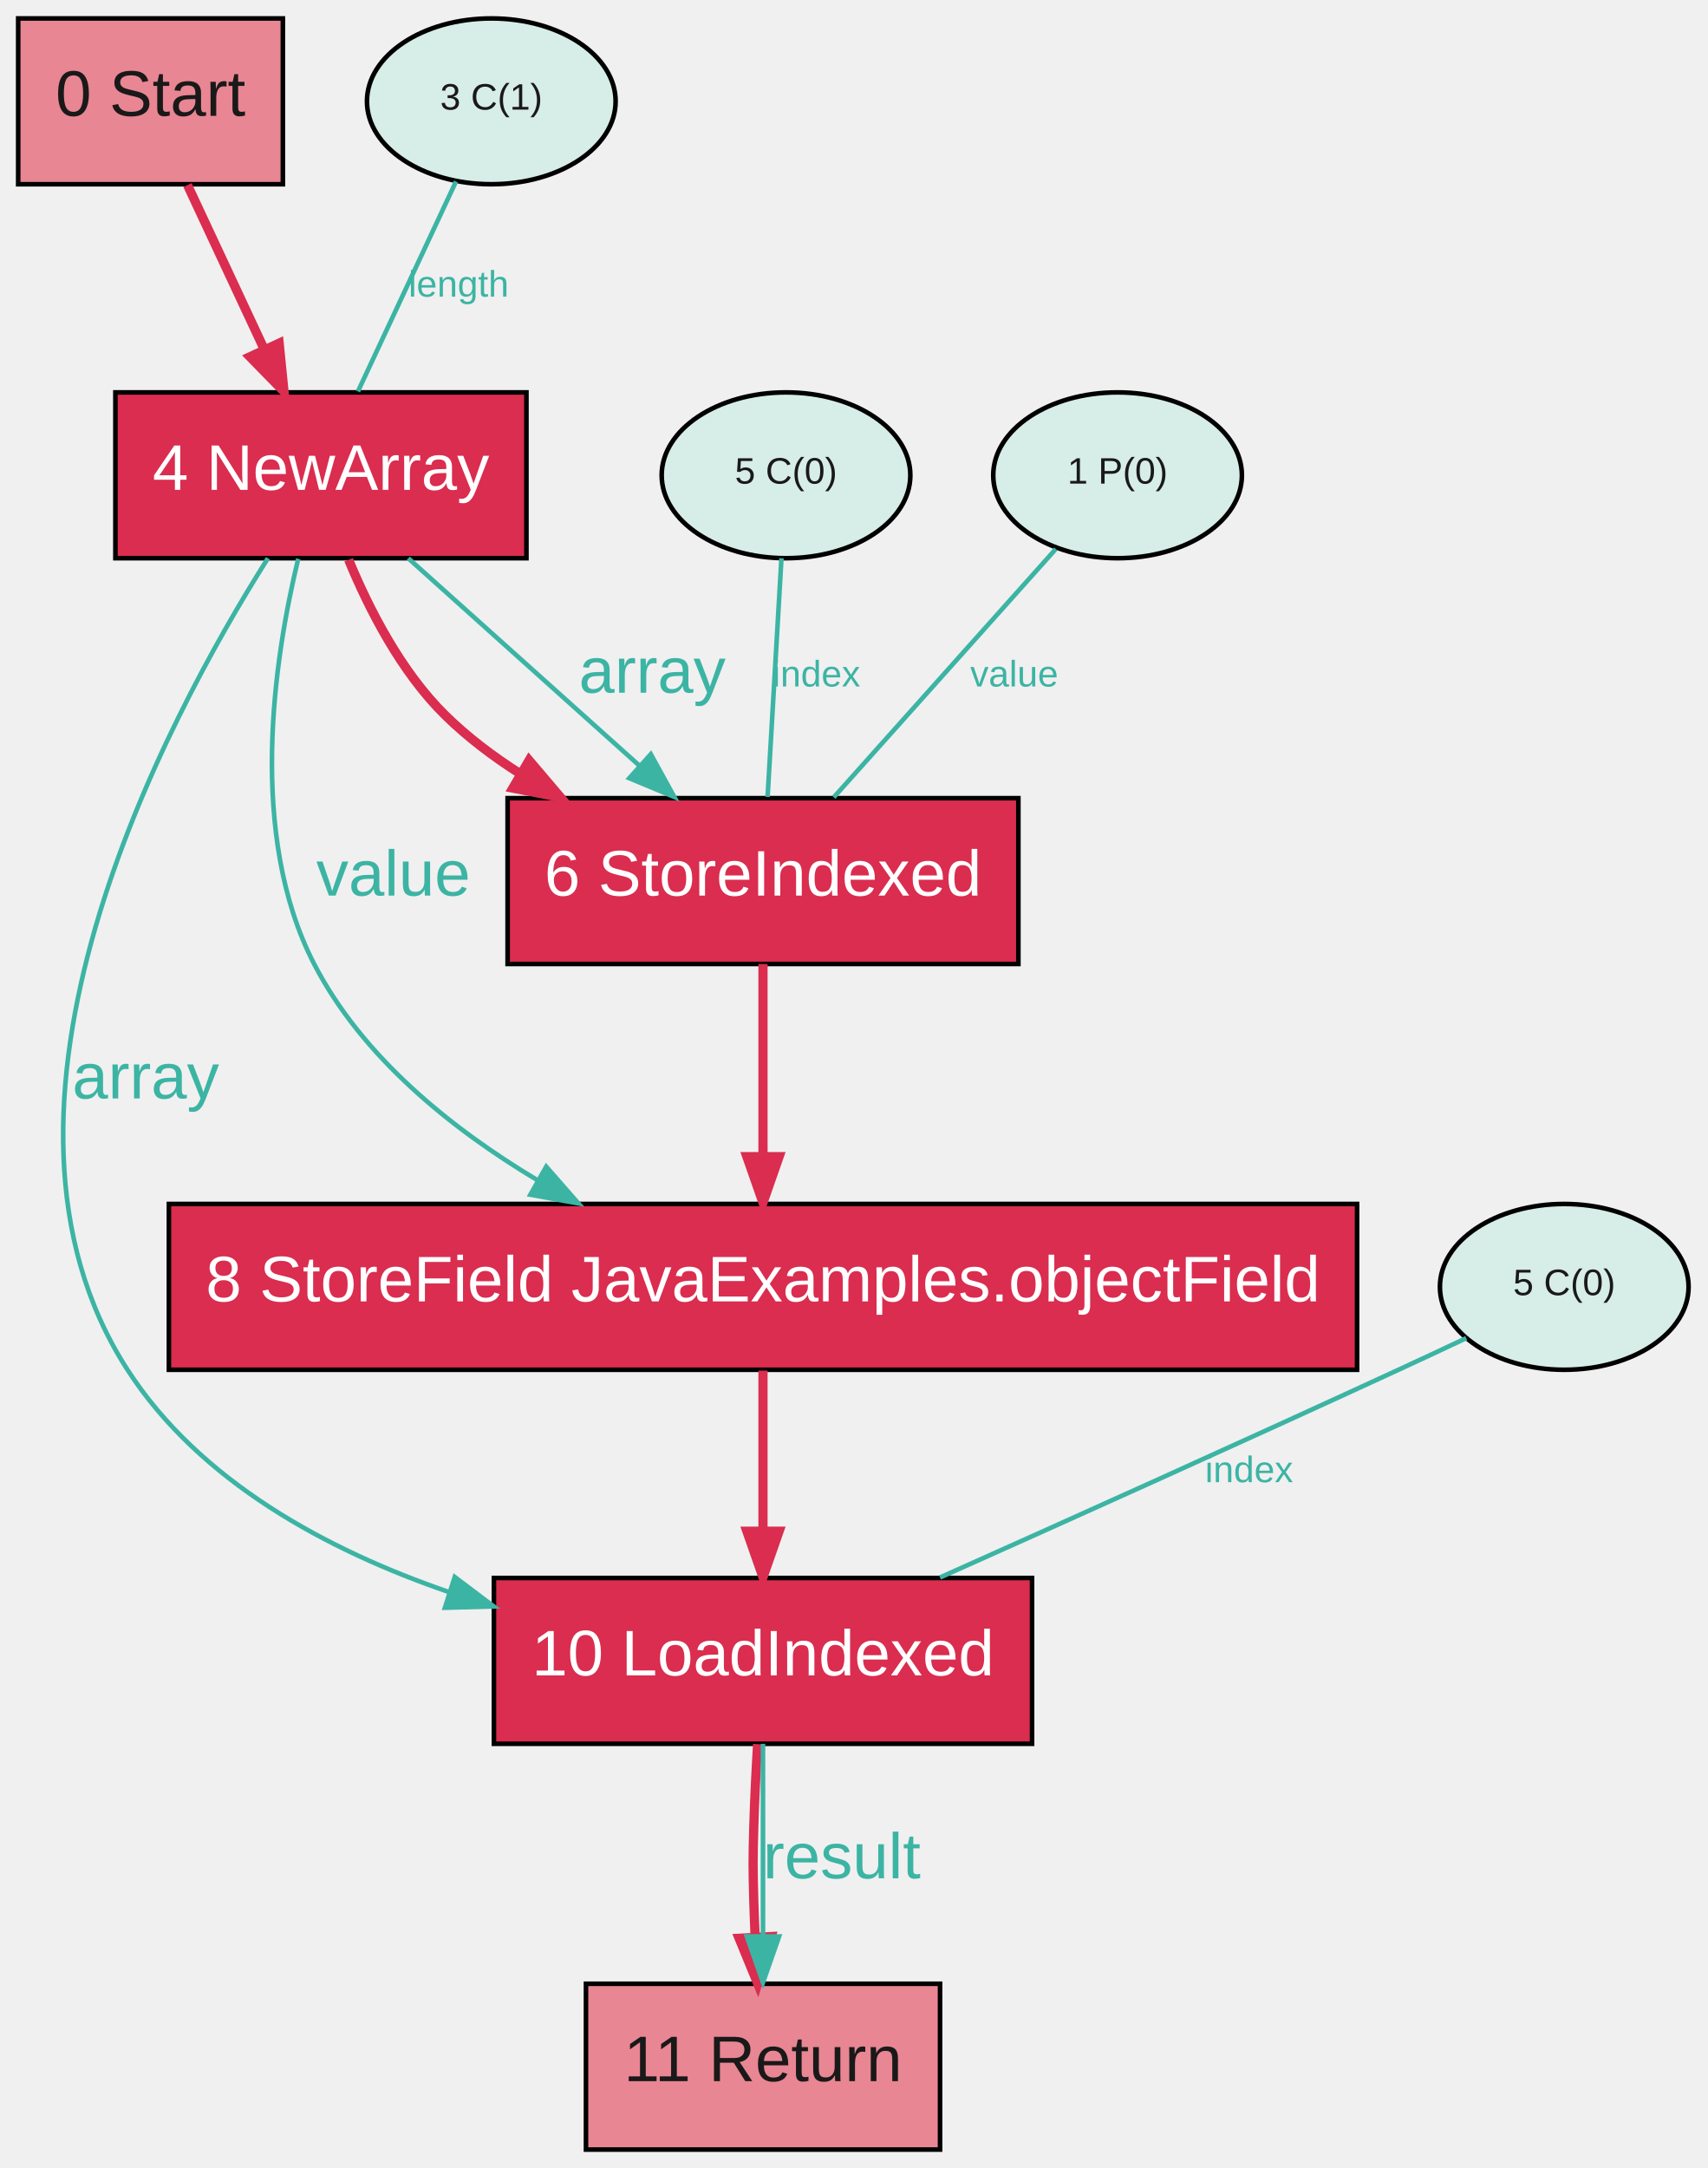
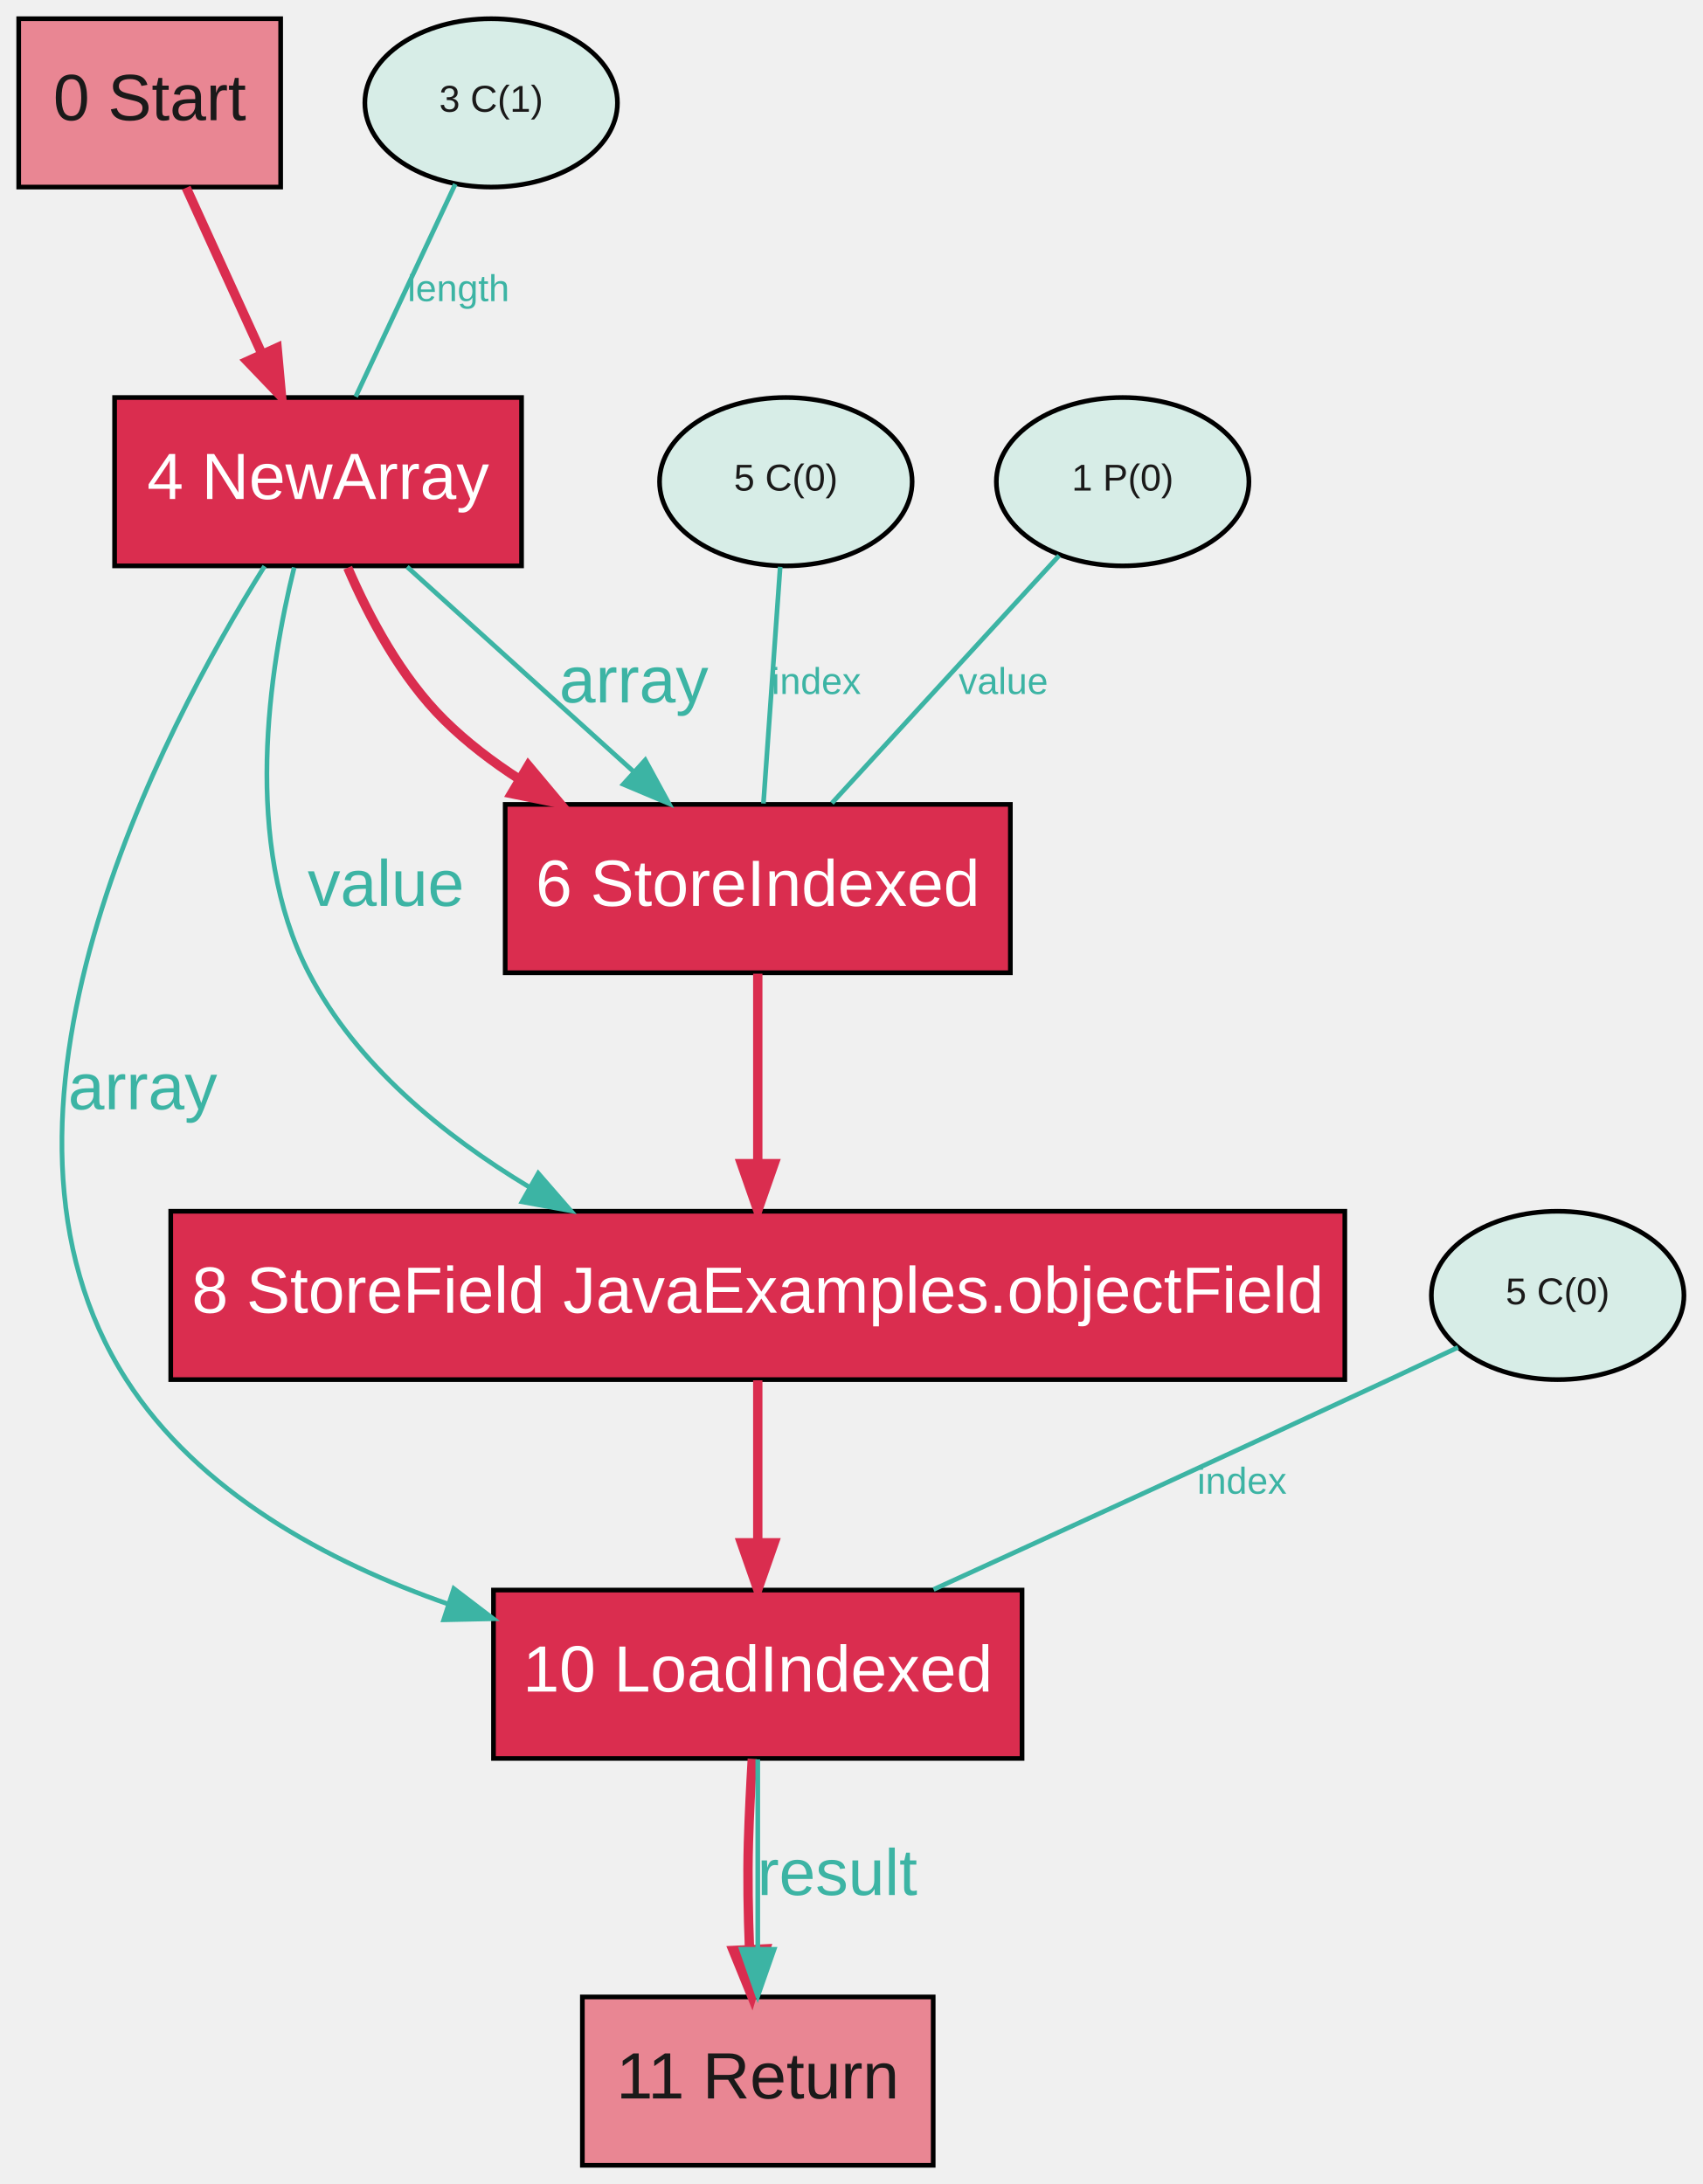
- <svg xmlns="http://www.w3.org/2000/svg" width="371pt" height="471pt" viewBox="0.00 0.00 370.62 470.69">
-   <g id="graph0" class="graph" transform="scale(1 1) rotate(0) translate(4 466.69)">
+ <svg xmlns="http://www.w3.org/2000/svg" width="364pt" height="467pt" viewBox="0.00 0.00 364.00 467.00">
+   <g id="graph0" class="graph" transform="scale(1 1) rotate(0) translate(4 463)">
    <g id="node1" class="node">
-       <polygon fill="#e98693" stroke="black" points="57.36,-462.69 -0.12,-462.69 -0.12,-426.69 57.36,-426.69 57.36,-462.69" />
-       <text text-anchor="middle" x="28.62" y="-441.54" font-family="Arial" font-size="14.00" fill="#1a1919">0 Start</text>
+       <polygon fill="#e98693" stroke="black" points="56,-459 0,-459 0,-423 56,-423 56,-459" />
+       <text text-anchor="middle" x="28" y="-437.3" font-family="Arial" font-size="14.00" fill="#1a1919">0 Start</text>
    </g>
    <g id="node2" class="node">
-       <polygon fill="#da2d4f" stroke="black" points="110.25,-381.5 20.99,-381.5 20.99,-345.5 110.25,-345.5 110.25,-381.5" />
-       <text text-anchor="middle" x="65.62" y="-360.34" font-family="Arial" font-size="14.00" fill="#ffffff">4 NewArray</text>
+       <polygon fill="#da2d4f" stroke="black" points="107.5,-378 20.5,-378 20.5,-342 107.5,-342 107.5,-378" />
+       <text text-anchor="middle" x="64" y="-356.3" font-family="Arial" font-size="14.00" fill="#ffffff">4 NewArray</text>
    </g>
    <g id="edge1" class="edge">
-       <path fill="none" stroke="#da2d4f" stroke-width="2" d="M36.65,-426.51C41.5,-416.13 47.78,-402.69 53.25,-390.98" />
-       <polygon fill="#da2d4f" stroke="#da2d4f" stroke-width="2" points="56.55,-392.19 57.61,-381.65 50.2,-389.23 56.55,-392.19" />
+       <path fill="none" stroke="#da2d4f" stroke-width="2" d="M35.81,-422.86C40.53,-412.51 46.64,-399.1 51.96,-387.41" />
+       <polygon fill="#da2d4f" stroke="#da2d4f" stroke-width="2" points="55.24,-388.66 56.2,-378.11 48.87,-385.76 55.24,-388.66" />
    </g>
    <g id="node3" class="node">
-       <polygon fill="#da2d4f" stroke="black" points="217.08,-293.4 106.16,-293.4 106.16,-257.4 217.08,-257.4 217.08,-293.4" />
-       <text text-anchor="middle" x="161.62" y="-272.25" font-family="Arial" font-size="14.00" fill="#ffffff">6 StoreIndexed</text>
+       <polygon fill="#da2d4f" stroke="black" points="212,-291 104,-291 104,-255 212,-255 212,-291" />
+       <text text-anchor="middle" x="158" y="-269.3" font-family="Arial" font-size="14.00" fill="#ffffff">6 StoreIndexed</text>
    </g>
    <g id="edge3" class="edge">
-       <path fill="none" stroke="#da2d4f" stroke-width="2" d="M71.64,-345.16C76.09,-334.38 83.03,-320.82 92.62,-311.4 97.45,-306.65 103.05,-302.42 108.93,-298.68" />
-       <polygon fill="#da2d4f" stroke="#da2d4f" stroke-width="2" points="110.83,-301.62 117.69,-293.55 107.29,-295.58 110.83,-301.62" />
+       <path fill="none" stroke="#da2d4f" stroke-width="2" d="M70.34,-341.61C74.84,-331.15 81.73,-318.14 91,-309 95.77,-304.29 101.3,-300.07 107.11,-296.33" />
+       <polygon fill="#da2d4f" stroke="#da2d4f" stroke-width="2" points="108.94,-299.31 115.74,-291.19 105.36,-293.3 108.94,-299.31" />
    </g>
    <g id="edge4" class="edge">
-       <path fill="none" stroke="#3cb4a4" d="M84.59,-345.48C98.96,-332.6 118.89,-314.72 134.87,-300.38" />
-       <polygon fill="#3cb4a4" stroke="#3cb4a4" points="137.26,-302.95 142.36,-293.67 132.58,-297.74 137.26,-302.95" />
-       <text text-anchor="middle" x="137.57" y="-316.3" font-family="arial" font-size="14.00" fill="#3cb4a4">array</text>
+       <path fill="none" stroke="#3cb4a4" d="M83.02,-341.8C96.91,-329.24 115.92,-312.05 131.33,-298.12" />
+       <polygon fill="#3cb4a4" stroke="#3cb4a4" points="133.94,-300.48 139.01,-291.18 129.24,-295.29 133.94,-300.48" />
+       <text text-anchor="middle" x="131.5" y="-312.8" font-family="arial" font-size="14.00" fill="#3cb4a4">array</text>
    </g>
    <g id="node4" class="node">
-       <polygon fill="#da2d4f" stroke="black" points="290.63,-205.3 32.61,-205.3 32.61,-169.3 290.63,-169.3 290.63,-205.3" />
-       <text text-anchor="middle" x="161.62" y="-184.15" font-family="Arial" font-size="14.00" fill="#ffffff">8 StoreField JavaExamples.objectField</text>
+       <polygon fill="#da2d4f" stroke="black" points="283.5,-204 32.5,-204 32.5,-168 283.5,-168 283.5,-204" />
+       <text text-anchor="middle" x="158" y="-182.3" font-family="Arial" font-size="14.00" fill="#ffffff">8 StoreField JavaExamples.objectField</text>
    </g>
    <g id="edge8" class="edge">
-       <path fill="none" stroke="#3cb4a4" d="M60.69,-345.36C55.42,-323.58 49.66,-285.44 64.15,-257.4 74.59,-237.19 93.97,-221.62 112.71,-210.42" />
-       <polygon fill="#3cb4a4" stroke="#3cb4a4" points="114.55,-213.4 121.53,-205.43 111.1,-207.31 114.55,-213.4" />
-       <text text-anchor="middle" x="81.35" y="-272.25" font-family="arial" font-size="14.00" fill="#3cb4a4">value</text>
+       <path fill="none" stroke="#3cb4a4" d="M58.89,-341.67C53.54,-320.05 47.73,-282.59 62,-255 72.16,-235.36 90.9,-220.16 109.14,-209.17" />
+       <polygon fill="#3cb4a4" stroke="#3cb4a4" points="111.07,-212.11 118.02,-204.11 107.6,-206.02 111.07,-212.11" />
+       <text text-anchor="middle" x="78.5" y="-269.3" font-family="arial" font-size="14.00" fill="#3cb4a4">value</text>
    </g>
    <g id="node5" class="node">
-       <polygon fill="#da2d4f" stroke="black" points="220.05,-124.1 103.19,-124.1 103.19,-88.1 220.05,-88.1 220.05,-124.1" />
-       <text text-anchor="middle" x="161.62" y="-102.95" font-family="Arial" font-size="14.00" fill="#ffffff">10 LoadIndexed</text>
+       <polygon fill="#da2d4f" stroke="black" points="214.5,-123 101.5,-123 101.5,-87 214.5,-87 214.5,-123" />
+       <text text-anchor="middle" x="158" y="-101.3" font-family="Arial" font-size="14.00" fill="#ffffff">10 LoadIndexed</text>
    </g>
    <g id="edge10" class="edge">
-       <path fill="none" stroke="#3cb4a4" d="M54.11,-345.49C31.58,-309.88 -13.08,-226.09 23.62,-169.3 39.31,-145.02 66.99,-130.12 93.46,-121.03" />
-       <polygon fill="#3cb4a4" stroke="#3cb4a4" points="94.68,-124.31 103.14,-117.93 92.55,-117.64 94.68,-124.31" />
-       <text text-anchor="middle" x="27.57" y="-228.2" font-family="arial" font-size="14.00" fill="#3cb4a4">array</text>
+       <path fill="none" stroke="#3cb4a4" d="M52.56,-341.93C30.44,-306.61 -12.97,-224.1 23,-168 38.44,-143.93 65.83,-129.07 91.92,-119.97" />
+       <polygon fill="#3cb4a4" stroke="#3cb4a4" points="93.02,-123.3 101.45,-116.87 90.86,-116.64 93.02,-123.3" />
+       <text text-anchor="middle" x="26.5" y="-225.8" font-family="arial" font-size="14.00" fill="#3cb4a4">array</text>
    </g>
    <g id="edge7" class="edge">
-       <path fill="none" stroke="#da2d4f" stroke-width="2" d="M161.62,-257.39C161.62,-245.55 161.62,-229.52 161.62,-215.87" />
-       <polygon fill="#da2d4f" stroke="#da2d4f" stroke-width="2" points="165.12,-215.57 161.62,-205.57 158.12,-215.57 165.12,-215.57" />
+       <path fill="none" stroke="#da2d4f" stroke-width="2" d="M158,-254.8C158,-243.16 158,-227.55 158,-214.24" />
+       <polygon fill="#da2d4f" stroke="#da2d4f" stroke-width="2" points="161.5,-214.18 158,-204.18 154.5,-214.18 161.5,-214.18" />
    </g>
    <g id="edge9" class="edge">
-       <path fill="none" stroke="#da2d4f" stroke-width="2" d="M161.62,-169.11C161.62,-158.94 161.62,-145.83 161.62,-134.28" />
-       <polygon fill="#da2d4f" stroke="#da2d4f" stroke-width="2" points="165.12,-134.25 161.62,-124.25 158.12,-134.25 165.12,-134.25" />
+       <path fill="none" stroke="#da2d4f" stroke-width="2" d="M158,-167.86C158,-157.71 158,-144.63 158,-133.12" />
+       <polygon fill="#da2d4f" stroke="#da2d4f" stroke-width="2" points="161.5,-133.11 158,-123.11 154.5,-133.11 161.5,-133.11" />
    </g>
    <g id="node6" class="node">
-       <polygon fill="#e98693" stroke="black" points="200.07,-36 123.18,-36 123.18,0 200.07,0 200.07,-36" />
-       <text text-anchor="middle" x="161.62" y="-14.85" font-family="Arial" font-size="14.00" fill="#1a1919">11 Return</text>
+       <polygon fill="#e98693" stroke="black" points="195.5,-36 120.5,-36 120.5,0 195.5,0 195.5,-36" />
+       <text text-anchor="middle" x="158" y="-14.3" font-family="Arial" font-size="14.00" fill="#1a1919">11 Return</text>
    </g>
    <g id="edge12" class="edge">
-       <path fill="none" stroke="#da2d4f" stroke-width="2" d="M160.45,-88.02C160.11,-82.32 159.79,-75.94 159.62,-70.1 159.42,-62.95 159.42,-61.15 159.62,-54 159.69,-51.44 159.8,-48.79 159.92,-46.13" />
-       <polygon fill="#da2d4f" stroke="#da2d4f" stroke-width="2" points="163.42,-46.25 160.45,-36.08 156.43,-45.88 163.42,-46.25" />
+       <path fill="none" stroke="#da2d4f" stroke-width="2" d="M156.83,-86.92C156.49,-81.22 156.17,-74.84 156,-69 155.79,-61.65 155.94,-53.69 156.23,-46.33" />
+       <polygon fill="#da2d4f" stroke="#da2d4f" stroke-width="2" points="159.74,-46.28 156.73,-36.12 152.74,-45.94 159.74,-46.28" />
    </g>
    <g id="edge13" class="edge">
-       <path fill="none" stroke="#3cb4a4" d="M161.62,-88.09C161.62,-76.26 161.62,-60.22 161.62,-46.57" />
-       <polygon fill="#3cb4a4" stroke="#3cb4a4" points="165.12,-46.27 161.62,-36.27 158.12,-46.27 165.12,-46.27" />
-       <text text-anchor="middle" x="178.74" y="-58.9" font-family="arial" font-size="14.00" fill="#3cb4a4">result</text>
+       <path fill="none" stroke="#3cb4a4" d="M158,-86.8C158,-75.16 158,-59.55 158,-46.24" />
+       <polygon fill="#3cb4a4" stroke="#3cb4a4" points="161.5,-46.18 158,-36.18 154.5,-46.18 161.5,-46.18" />
+       <text text-anchor="middle" x="175" y="-57.8" font-family="arial" font-size="14.00" fill="#3cb4a4">result</text>
    </g>
    <g id="node7" class="node">
-       <ellipse fill="#d7ede7" stroke="black" cx="102.62" cy="-444.69" rx="27" ry="18" />
-       <text text-anchor="middle" x="102.62" y="-442.89" font-family="Arial" font-size="8.00" fill="#1a1919">3 C(1)</text>
+       <ellipse fill="#d7ede7" stroke="black" cx="101" cy="-441" rx="27" ry="18" />
+       <text text-anchor="middle" x="101" y="-439.1" font-family="Arial" font-size="8.00" fill="#1a1919">3 C(1)</text>
    </g>
    <g id="edge2" class="edge">
-       <path fill="none" stroke="#3cb4a4" d="M94.95,-427.28C88.73,-413.96 79.98,-395.24 73.66,-381.71" />
-       <text text-anchor="middle" x="95.52" y="-402.29" font-family="arial" font-size="8.00" fill="#3cb4a4">length</text>
+       <path fill="none" stroke="#3cb4a4" d="M93.33,-423.63C87.11,-410.34 78.36,-391.67 72.04,-378.17" />
+       <text text-anchor="middle" x="94" y="-398.6" font-family="arial" font-size="8.00" fill="#3cb4a4">length</text>
    </g>
    <g id="node8" class="node">
-       <ellipse fill="#d7ede7" stroke="black" cx="166.62" cy="-363.5" rx="27" ry="18" />
-       <text text-anchor="middle" x="166.62" y="-361.69" font-family="Arial" font-size="8.00" fill="#1a1919">5 C(0)</text>
+       <ellipse fill="#d7ede7" stroke="black" cx="164" cy="-360" rx="27" ry="18" />
+       <text text-anchor="middle" x="164" y="-358.1" font-family="Arial" font-size="8.00" fill="#1a1919">5 C(0)</text>
    </g>
    <g id="edge5" class="edge">
-       <path fill="none" stroke="#3cb4a4" d="M165.63,-345.48C164.76,-330.49 163.5,-308.74 162.62,-293.67" />
-       <text text-anchor="middle" x="173.18" y="-317.65" font-family="arial" font-size="8.00" fill="#3cb4a4">index</text>
+       <path fill="none" stroke="#3cb4a4" d="M162.79,-341.8C161.74,-327.05 160.25,-305.92 159.21,-291.18" />
+       <text text-anchor="middle" x="170.5" y="-314.6" font-family="arial" font-size="8.00" fill="#3cb4a4">index</text>
    </g>
    <g id="node9" class="node">
-       <ellipse fill="#d7ede7" stroke="black" cx="238.62" cy="-363.5" rx="27" ry="18" />
-       <text text-anchor="middle" x="238.62" y="-361.69" font-family="Arial" font-size="8.00" fill="#1a1919">1 P(0)</text>
+       <ellipse fill="#d7ede7" stroke="black" cx="236" cy="-360" rx="27" ry="18" />
+       <text text-anchor="middle" x="236" y="-358.1" font-family="Arial" font-size="8.00" fill="#1a1919">1 P(0)</text>
    </g>
    <g id="edge6" class="edge">
-       <path fill="none" stroke="#3cb4a4" d="M225.21,-347.5C211.76,-332.47 191.09,-309.35 176.99,-293.59" />
-       <text text-anchor="middle" x="216.18" y="-317.65" font-family="arial" font-size="8.00" fill="#3cb4a4">value</text>
+       <path fill="none" stroke="#3cb4a4" d="M222.41,-344.19C208.88,-329.45 188.12,-306.83 173.85,-291.27" />
+       <text text-anchor="middle" x="210.5" y="-314.6" font-family="arial" font-size="8.00" fill="#3cb4a4">value</text>
    </g>
    <g id="node10" class="node">
-       <ellipse fill="#d7ede7" stroke="black" cx="335.62" cy="-187.3" rx="27" ry="18" />
-       <text text-anchor="middle" x="335.62" y="-185.5" font-family="Arial" font-size="8.00" fill="#1a1919">5 C(0)</text>
+       <ellipse fill="#d7ede7" stroke="black" cx="329" cy="-186" rx="27" ry="18" />
+       <text text-anchor="middle" x="329" y="-184.1" font-family="Arial" font-size="8.00" fill="#1a1919">5 C(0)</text>
    </g>
    <g id="edge11" class="edge">
-       <path fill="none" stroke="#3cb4a4" d="M314.33,-176.17C309.5,-173.89 304.39,-171.5 299.62,-169.3 266.09,-153.83 227.8,-136.6 200.07,-124.21" />
-       <text text-anchor="middle" x="267.18" y="-144.9" font-family="arial" font-size="8.00" fill="#3cb4a4">index</text>
+       <path fill="none" stroke="#3cb4a4" d="M307.7,-174.89C302.87,-172.62 297.76,-170.22 293,-168 260.15,-152.7 222.7,-135.52 195.58,-123.13" />
+       <text text-anchor="middle" x="261.5" y="-143.6" font-family="arial" font-size="8.00" fill="#3cb4a4">index</text>
    </g>
  </g>
</svg>
